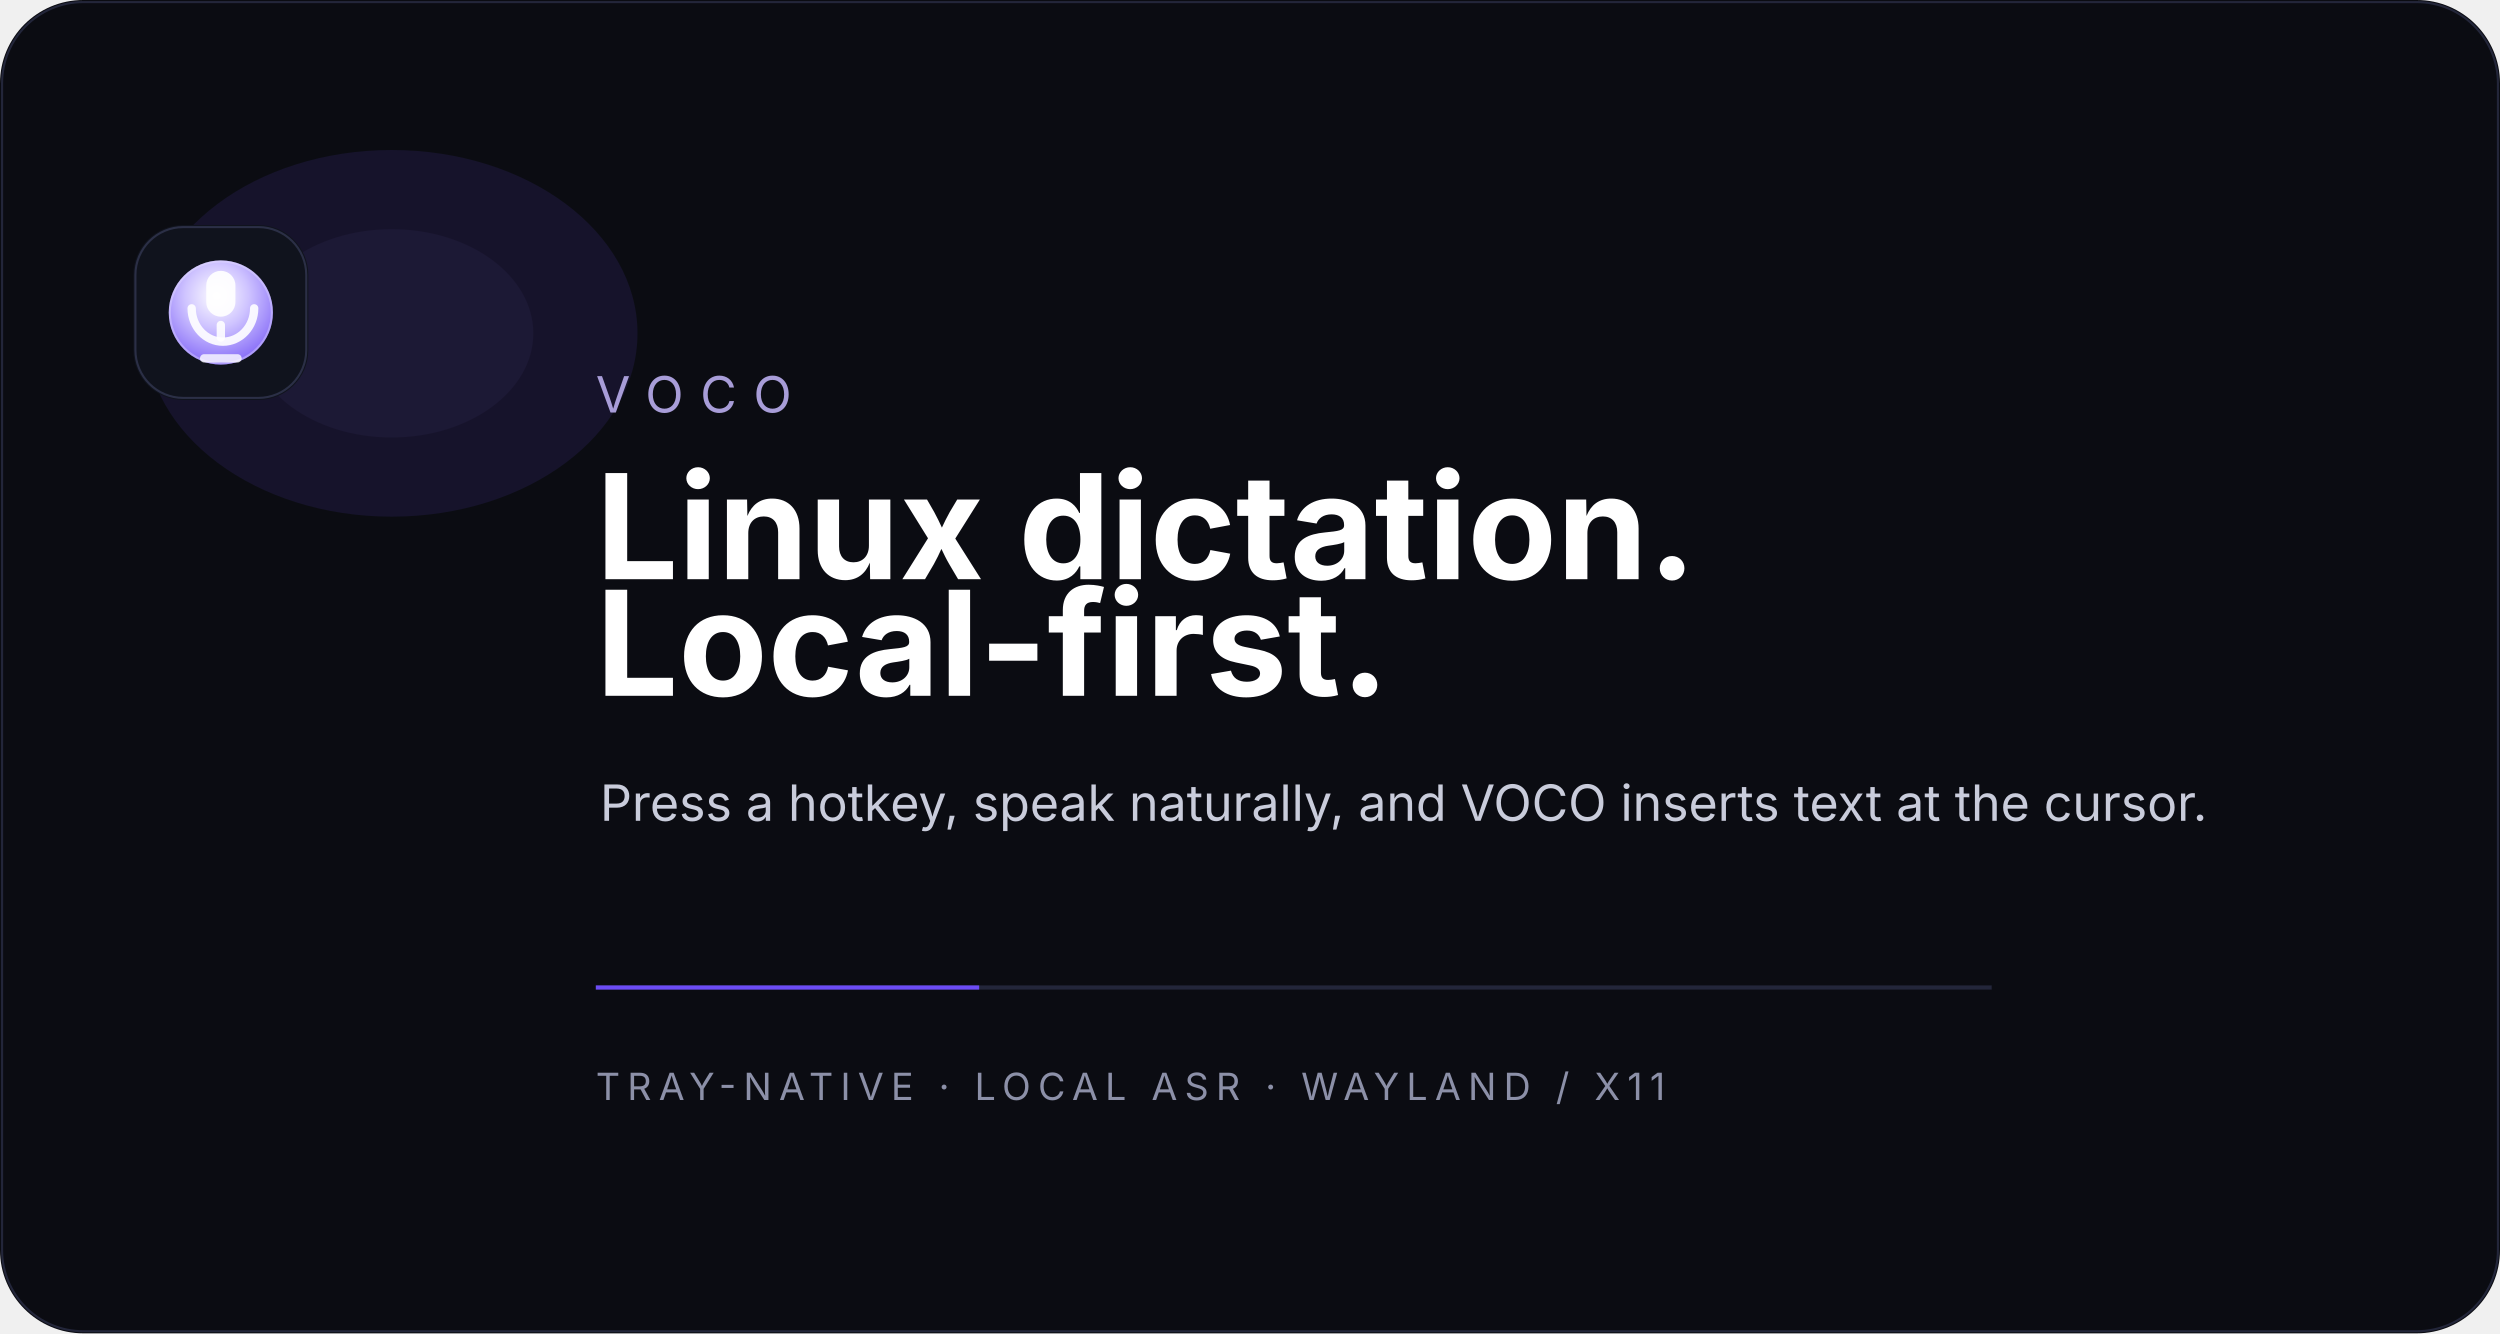
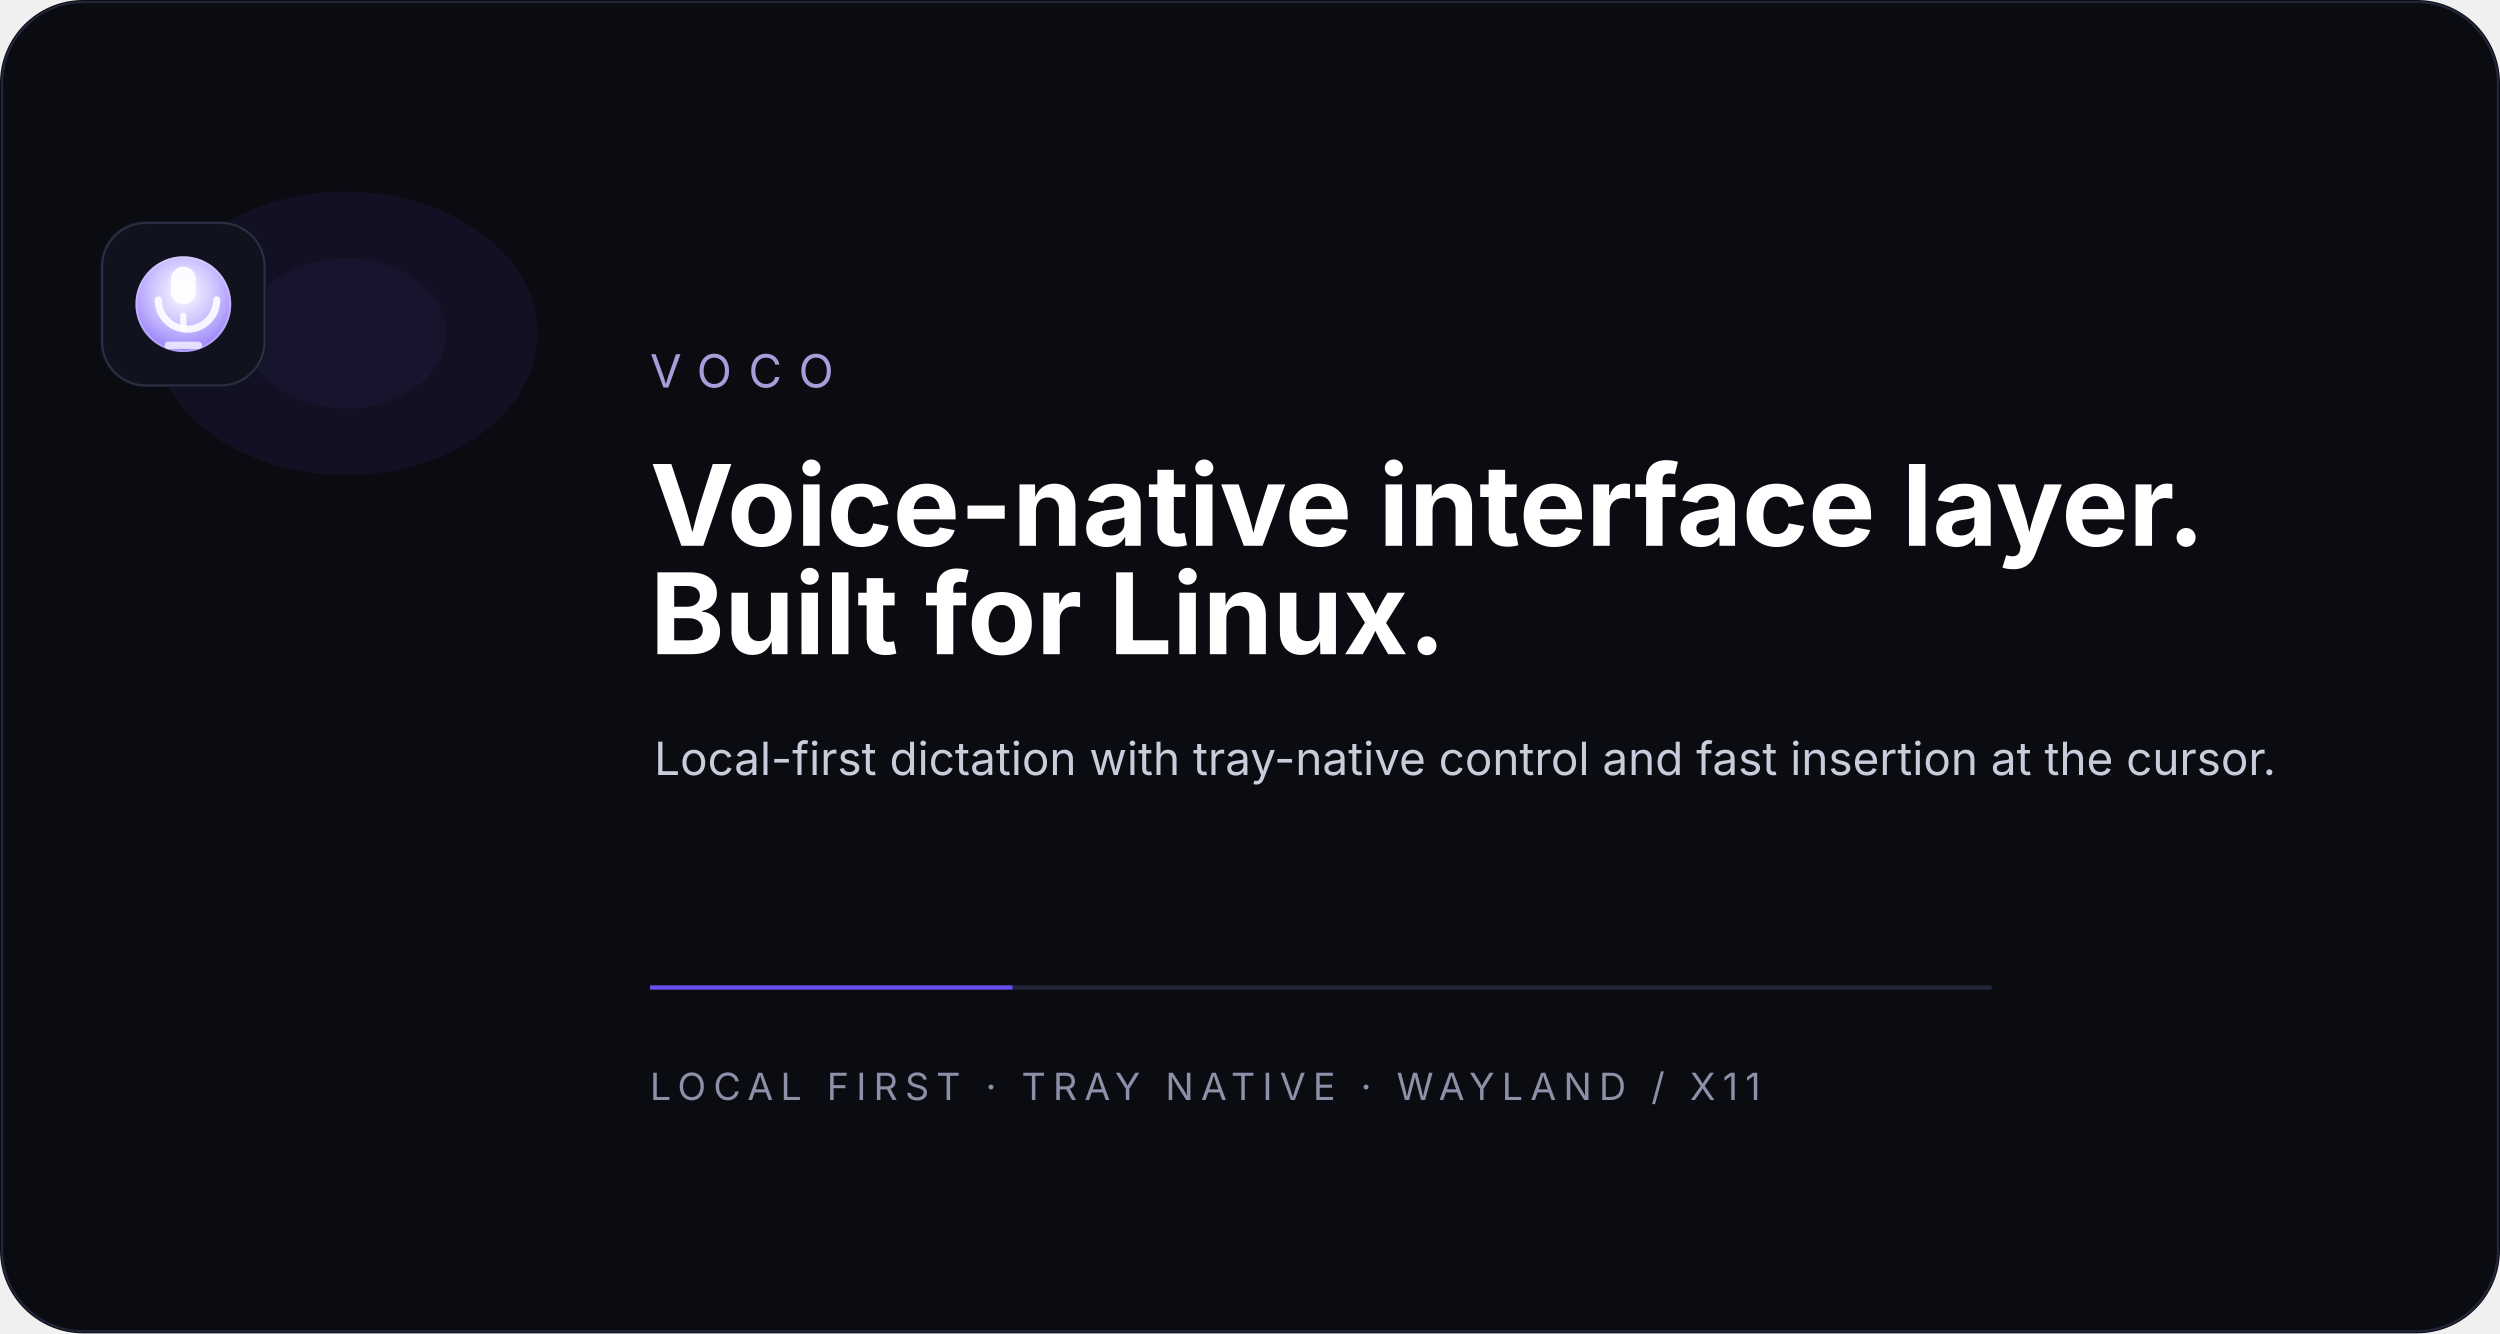
<svg xmlns="http://www.w3.org/2000/svg" viewBox="0 0 1200 640" fill="none" role="img" aria-labelledby="title desc">
  <rect width="1200" height="640" rx="40" fill="#0B0C12" />
  <rect x="1" y="1" width="1198" height="638" rx="39" stroke="#23263A" />
-   <ellipse cx="188" cy="160" rx="118" ry="88" fill="#6C4CF5" opacity="0.11" />
-   <ellipse cx="188" cy="160" rx="68" ry="50" fill="#9B8BFF" opacity="0.05" />
-   <g transform="translate(64 108)">
-     <rect x="0" y="0" width="84" height="84" rx="24" fill="#10131D" />
-     <rect x="1" y="1" width="82" height="82" rx="23" stroke="#2B2F46" />
-     <circle cx="42" cy="42" r="25" fill="url(#orb)" />
-     <circle cx="42" cy="42" r="24.5" stroke="#ECE8FF" stroke-opacity="0.36" />
-     <rect x="35" y="22" width="14" height="22" rx="7" fill="#FFFFFF" fill-opacity="0.92" />
-     <path d="M28 40C28 48.837 34.716 56 43 56C51.284 56 58 48.837 58 40" stroke="#FFFFFF" stroke-width="4" stroke-linecap="round" stroke-opacity="0.9" />
-     <rect x="40" y="46" width="4" height="10" rx="2" fill="#FFFFFF" fill-opacity="0.88" />
-     <rect x="32" y="62" width="20" height="4" rx="2" fill="#FFFFFF" fill-opacity="0.78" />
+   <ellipse cx="166" cy="160" rx="92" ry="68" fill="#6C4CF5" opacity="0.08" />
+   <ellipse cx="166" cy="160" rx="48" ry="36" fill="#9B8BFF" opacity="0.04" />
+   <g transform="translate(48 106)">
+     <rect x="0" y="0" width="80" height="80" rx="22" fill="#10131D" />
+     <rect x="1" y="1" width="78" height="78" rx="21" stroke="#2B2F46" />
+     <circle cx="40" cy="40" r="23" fill="url(#orb)" />
+     <circle cx="40" cy="40" r="22.5" stroke="#ECE8FF" stroke-opacity="0.28" />
+     <rect x="34" y="22" width="12" height="18" rx="6" fill="#FFFFFF" fill-opacity="0.9" />
+     <path d="M28 38C28 45.732 34.268 52 42 52C49.732 52 56 45.732 56 38" stroke="#FFFFFF" stroke-width="3.5" stroke-linecap="round" stroke-opacity="0.86" />
+     <rect x="38.5" y="44" width="3" height="9" rx="1.5" fill="#FFFFFF" fill-opacity="0.84" />
+     <rect x="31" y="58" width="18" height="3.5" rx="1.75" fill="#FFFFFF" fill-opacity="0.72" />
  </g>
-   <g transform="translate(286 156)" font-family="system-ui, -apple-system, BlinkMacSystemFont, 'Segoe UI', sans-serif">
-     <text x="0" y="42" font-size="24" letter-spacing="8" fill="#A89DD8">VOCO</text>
-     <text x="0" y="122" font-size="70" font-weight="700" fill="#FFFFFF">Linux dictation.</text>
-     <text x="0" y="178" font-size="70" font-weight="700" fill="#FFFFFF">Local-first.</text>
-     <text x="2" y="238" font-size="24" fill="#C9CCDB">Press a hotkey, speak naturally, and VOCO inserts text at the cursor.</text>
+   <g transform="translate(312 148)" font-family="system-ui, -apple-system, BlinkMacSystemFont, 'Segoe UI', sans-serif">
+     <text x="0" y="38" font-size="22" letter-spacing="8" fill="#A89DD8">VOCO</text>
+     <text x="0" y="114" font-size="54" font-weight="700" fill="#FFFFFF">Voice-native interface layer.</text>
+     <text x="0" y="166" font-size="54" font-weight="700" fill="#FFFFFF">Built for Linux.</text>
+     <text x="2" y="224" font-size="22" fill="#C9CCDB">Local-first dictation with tray-native control and fast insertion at the cursor.</text>
  </g>
-   <path d="M286 474H956" stroke="#23263A" stroke-width="2" />
-   <path d="M286 474H470" stroke="#6C4CF5" stroke-width="2" />
-   <g transform="translate(286 500)" font-family="system-ui, -apple-system, BlinkMacSystemFont, 'Segoe UI', sans-serif">
-     <text x="0" y="28" font-size="18" letter-spacing="3.5" fill="#8C90A8">TRAY-NATIVE · LOCAL ASR · WAYLAND / X11</text>
+   <path d="M312 474H956" stroke="#23263A" stroke-width="2" />
+   <path d="M312 474H486" stroke="#6C4CF5" stroke-width="2" />
+   <g transform="translate(312 500)" font-family="system-ui, -apple-system, BlinkMacSystemFont, 'Segoe UI', sans-serif">
+     <text x="0" y="28" font-size="18" letter-spacing="3.5" fill="#8C90A8">LOCAL FIRST · TRAY NATIVE · WAYLAND / X11</text>
  </g>
  <defs>
    <radialGradient id="orb" cx="0" cy="0" r="1" gradientUnits="userSpaceOnUse" gradientTransform="translate(40 34) rotate(54) scale(40)">
      <stop stop-color="#FFFFFF" />
      <stop offset="0.38" stop-color="#CFC4FF" />
      <stop offset="1" stop-color="#6C4CF5" />
    </radialGradient>
  </defs>
</svg>
